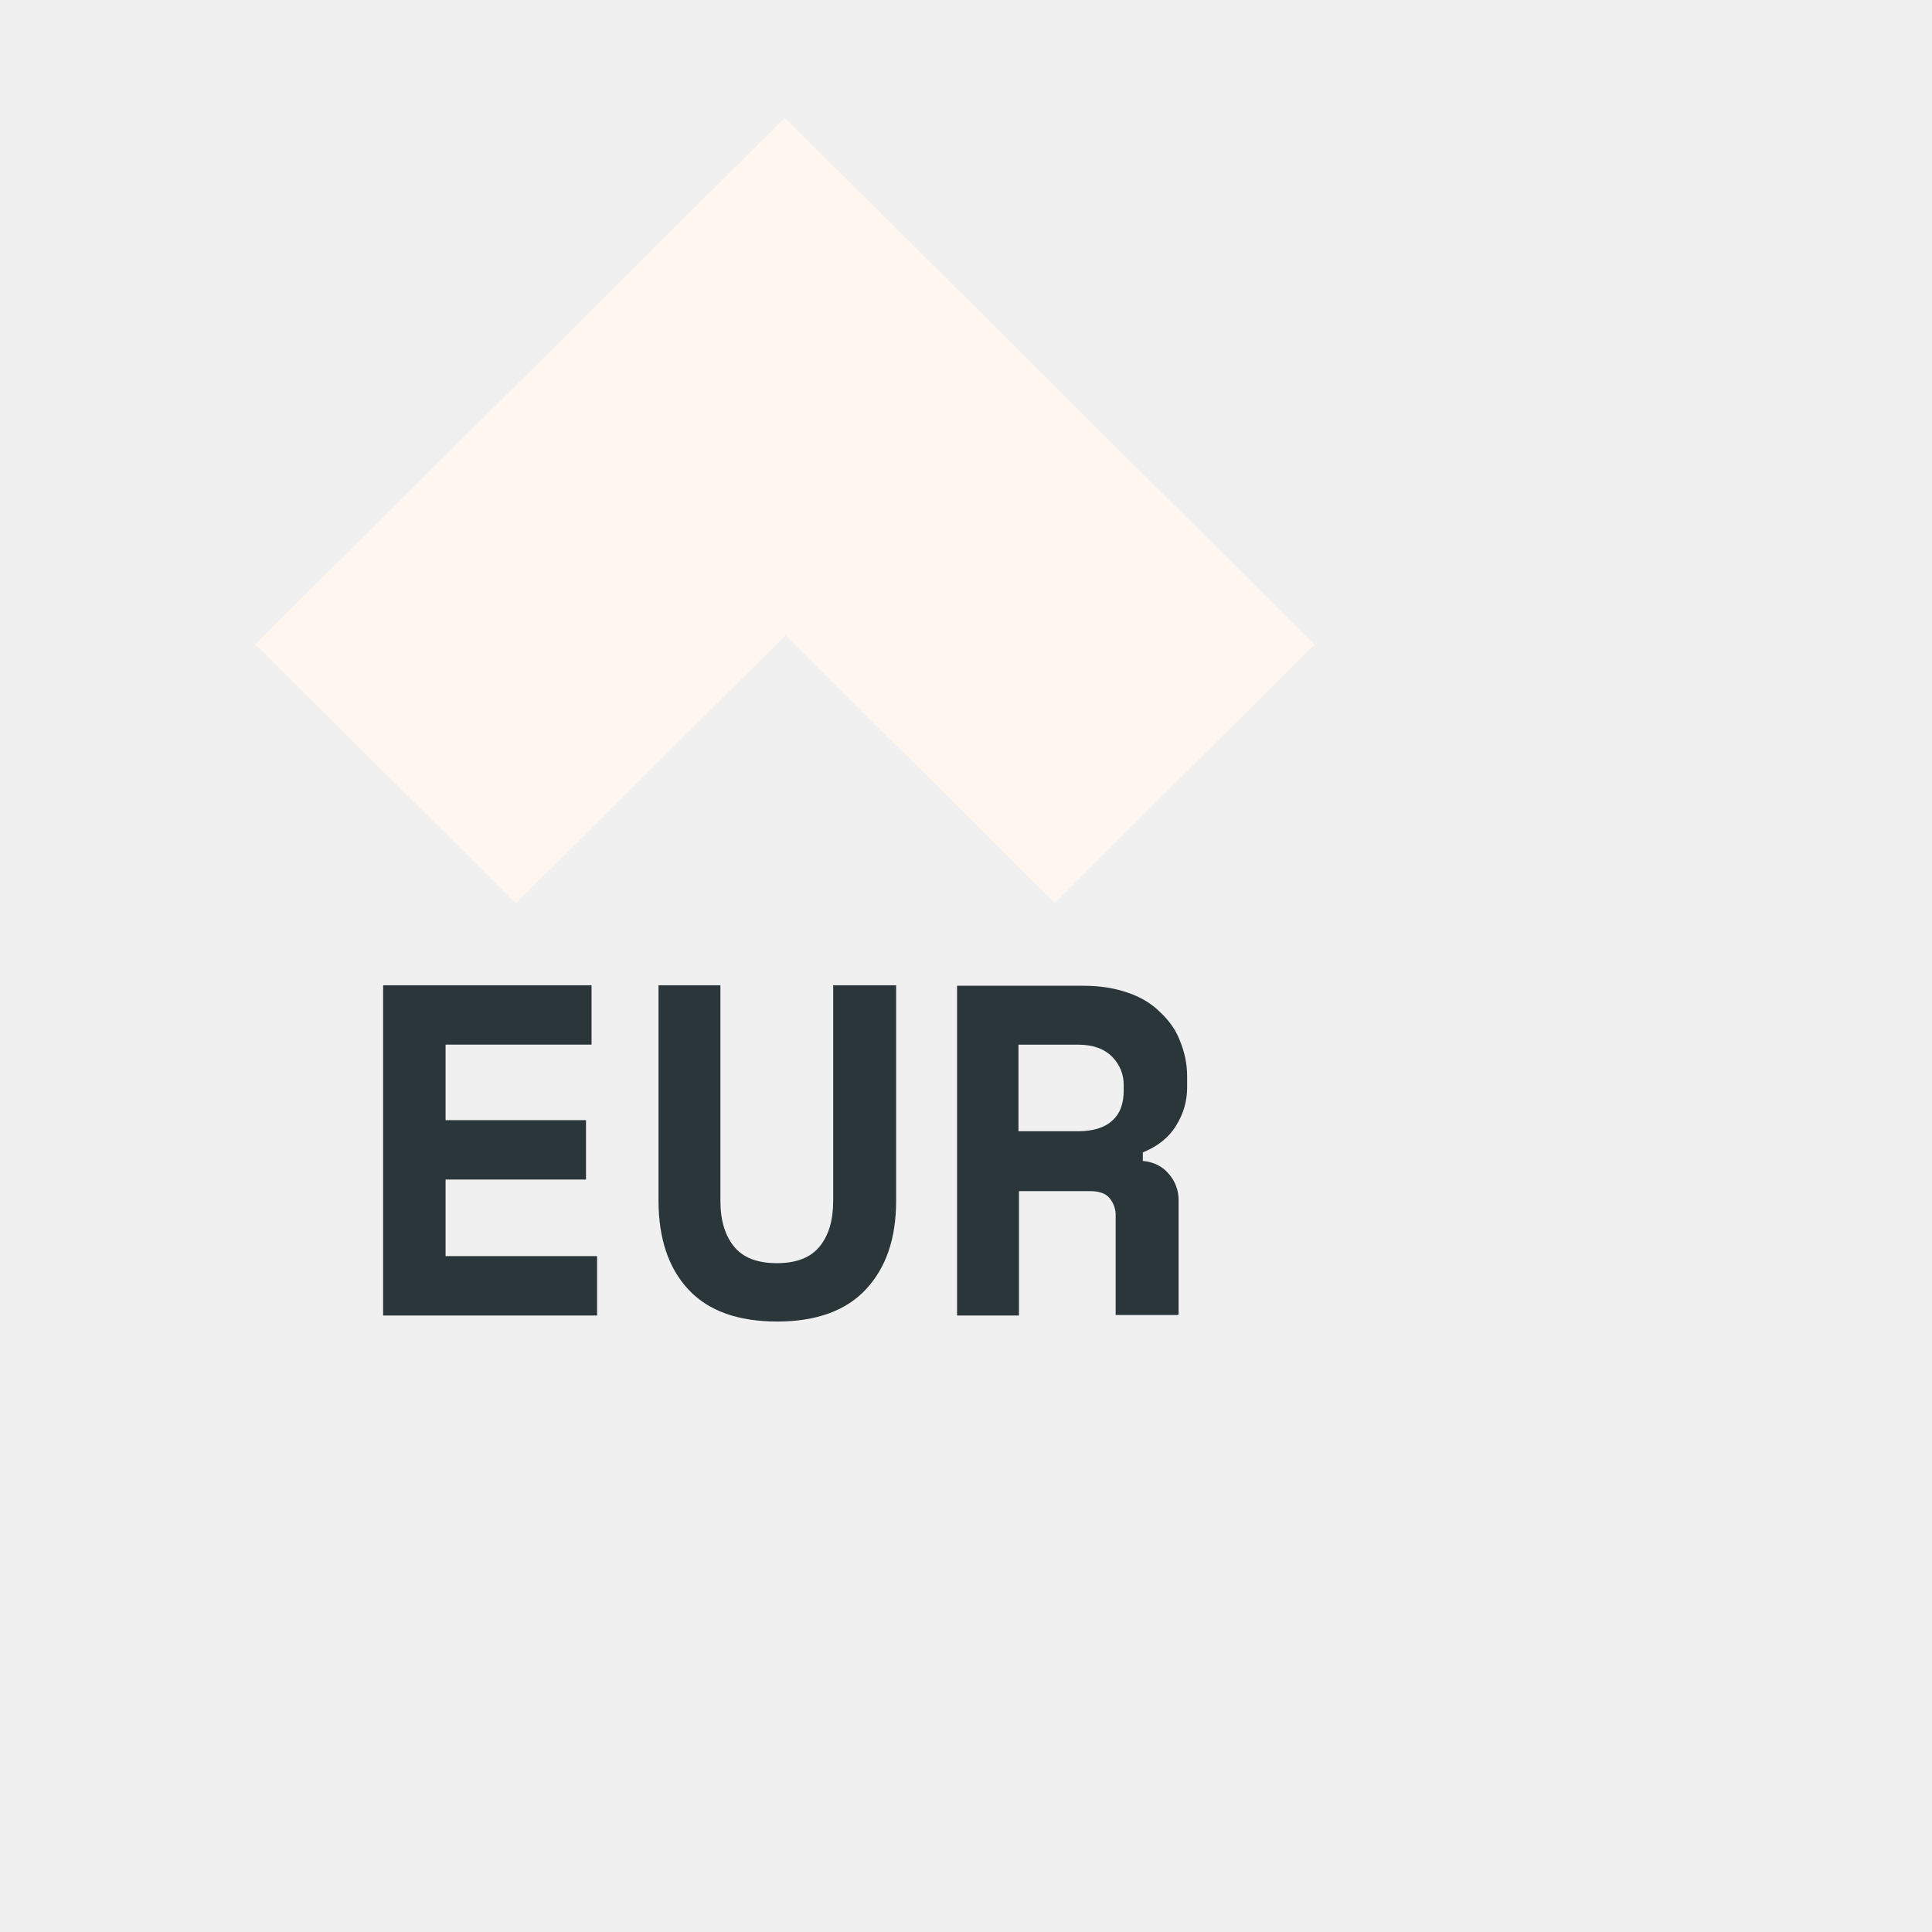
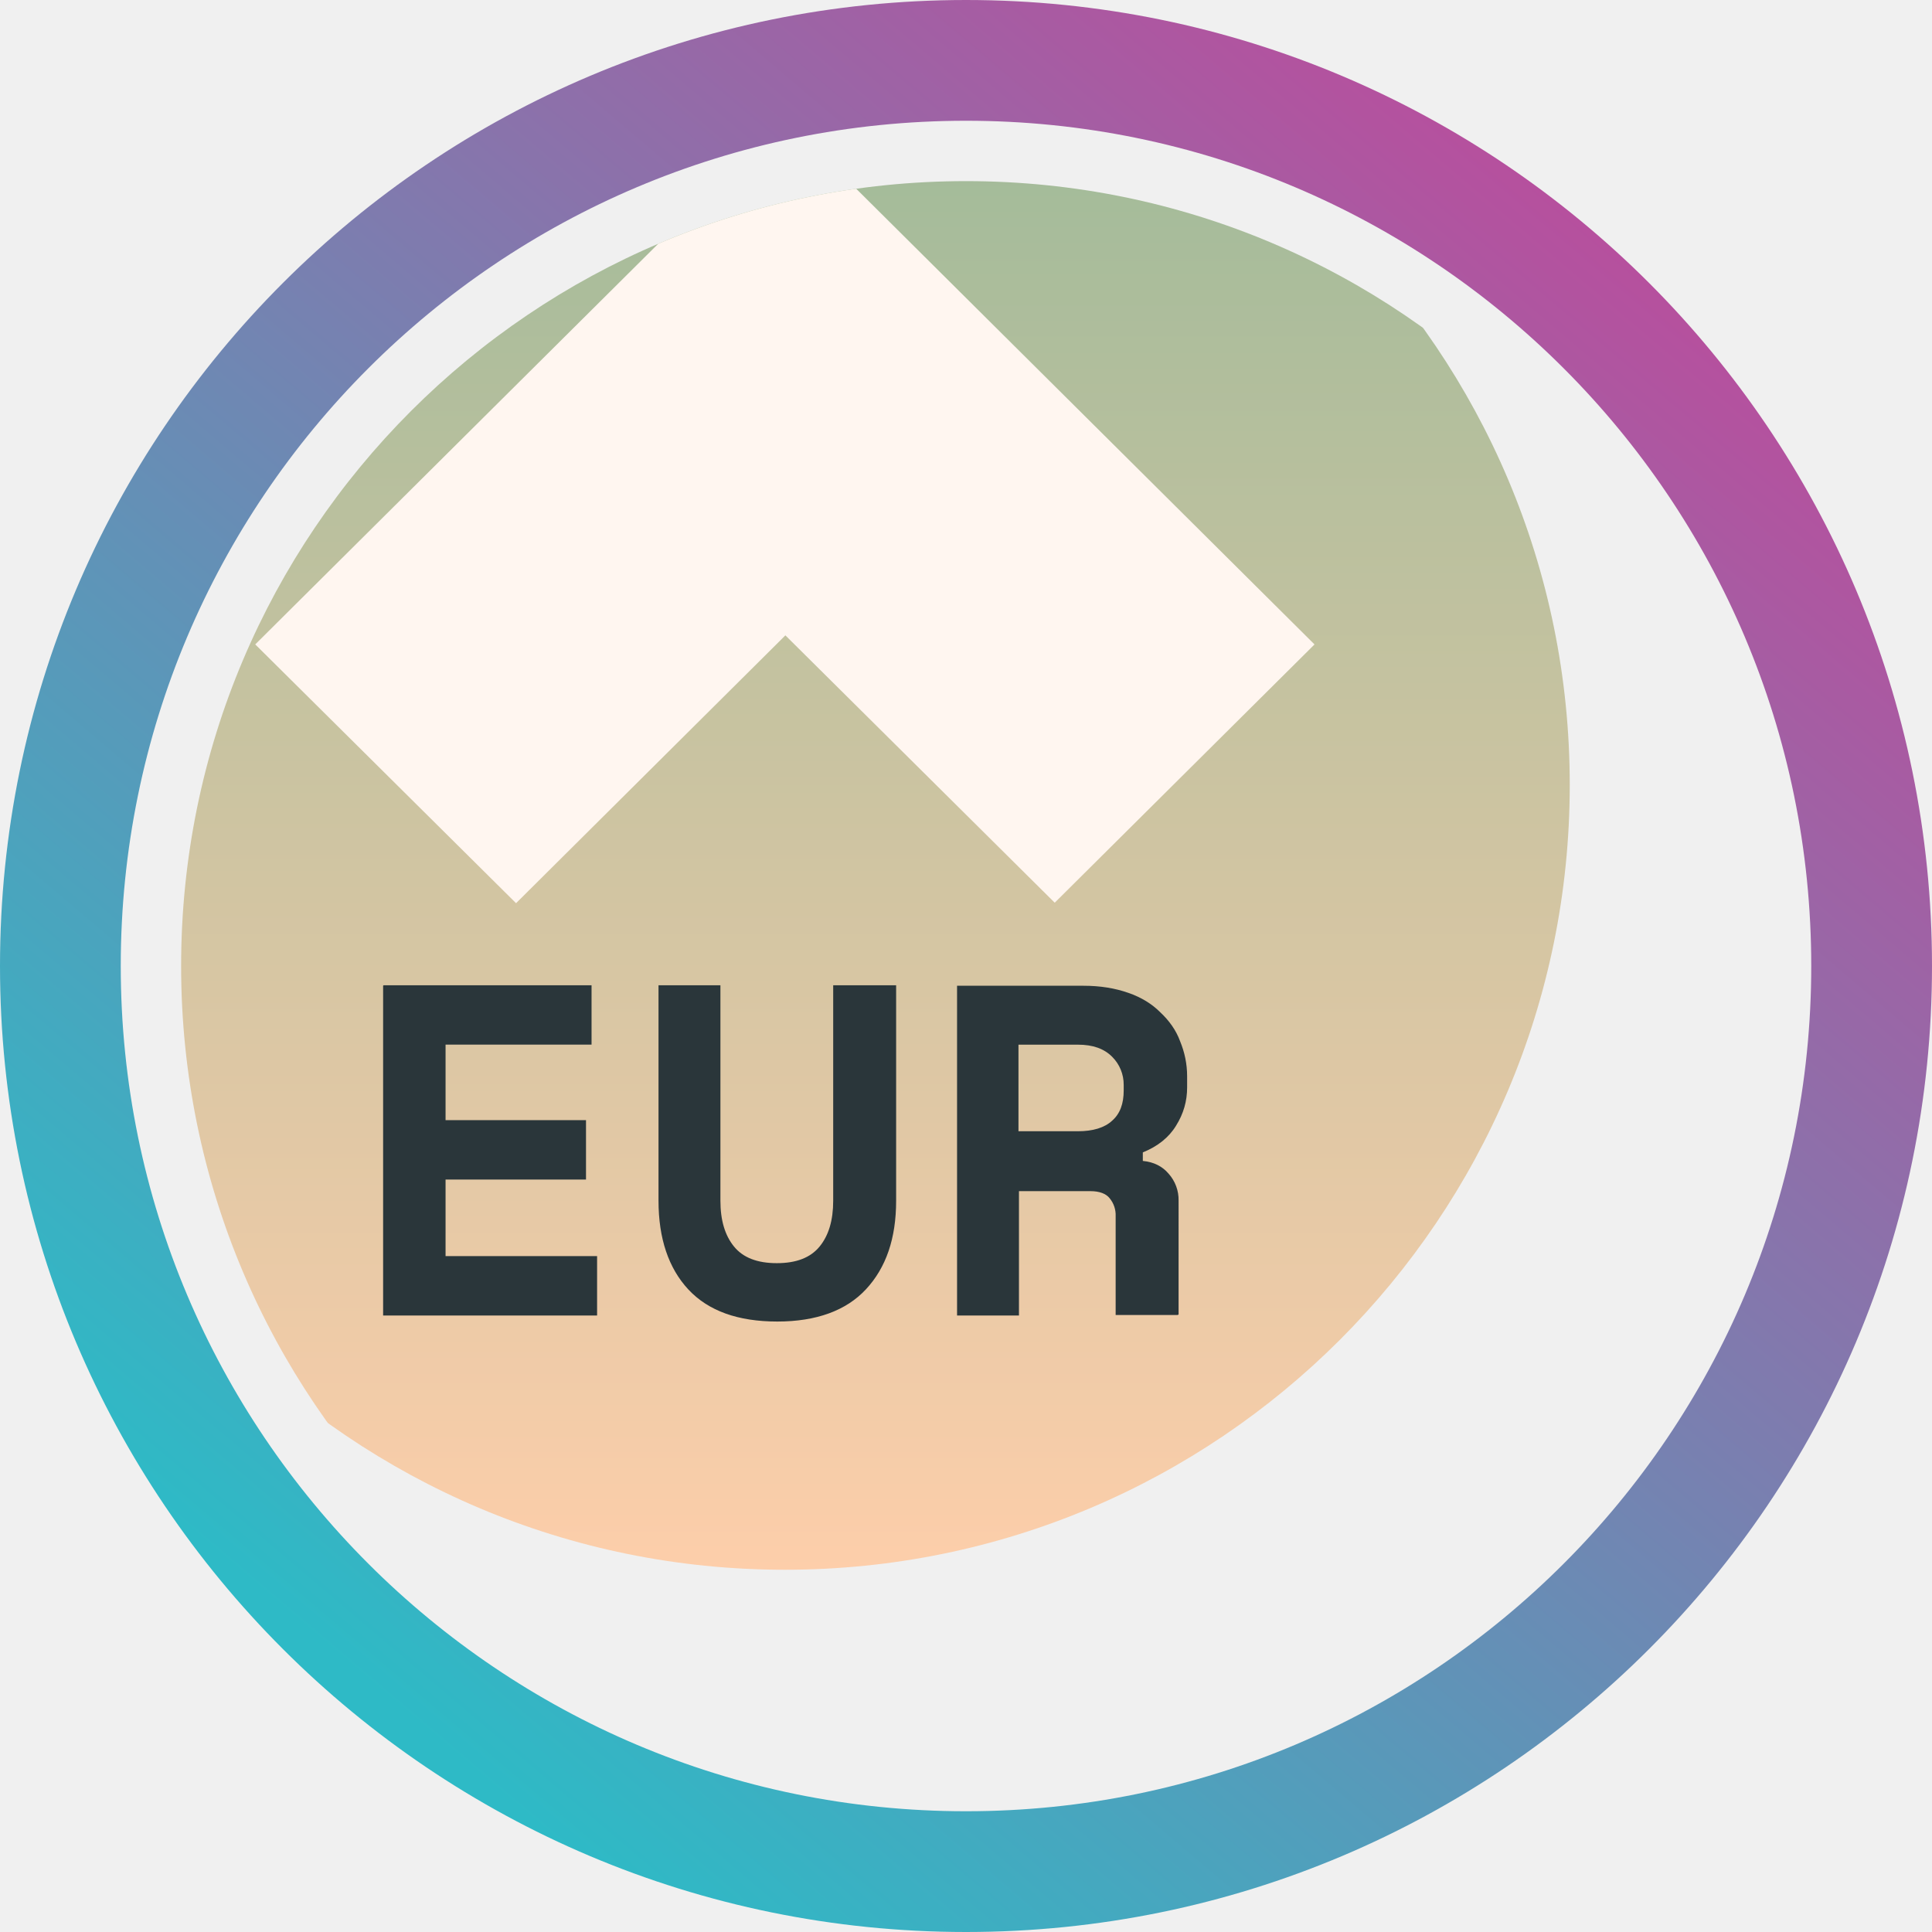
<svg xmlns="http://www.w3.org/2000/svg" width="32" height="32" fill="none" viewBox="0 0 32 32">
-   <circle cx="16" cy="16" r="15" stroke="url(#eura(ageur)__paint0_linear_40_91)" stroke-width="2" />
-   <g clip-path="url(#eura(ageur)__circleClip)">
+   <circle cx="16" cy="16" r="15" stroke="url(#euraageur__paint0_linear_40_91)" stroke-width="2" />
+   <g clip-path="url(#euraageur__circleClip)">
    <g style="transform:scale(.8125);transform-origin:50% 50%">
-       <g clip-path="url(#eura(ageur)__eura(ageur)__clip0_297_5)">
-         <path fill="url(#eura(ageur)__eura(ageur)__paint0_linear_297_5)" d="M16 32c8.836 0 16-7.163 16-16S24.836 0 16 0 0 7.164 0 16s7.164 16 16 16" />
+       <g clip-path="url(#euraageur__clip0_297_5)">
+         <path fill="url(#euraageur__paint0_linear_297_5)" d="M16 32c8.836 0 16-7.163 16-16S24.836 0 16 0 0 7.164 0 16s7.164 16 16 16" />
        <path fill="#FFF6F0" d="M5.203 13.137 16 2.402l10.797 10.735-5.296 5.265-5.398-5.358-.093-.092-.092.092-5.398 5.368-5.306-5.265z" />
        <path fill="#2A363A" d="M7.82 20.085h4.239v1.21H9.083v1.54h2.863v1.211H9.083v1.56h3.089v1.211H7.81v-6.722zm10.448 0v4.392c0 .77-.205 1.365-.616 1.807-.4.43-1.005.656-1.806.656-.8 0-1.406-.215-1.816-.656-.4-.431-.606-1.037-.606-1.807v-4.392h1.262v4.392c0 .4.093.708.277.934s.473.339.873.339.687-.113.872-.339.277-.534.277-.934v-4.392zm5.737 6.722h-1.262v-2.012a.54.54 0 0 0-.123-.369c-.072-.092-.206-.144-.39-.144h-1.458v2.535H19.51v-6.722h2.576c.349 0 .647.051.913.144.267.092.483.225.657.4.175.164.318.36.4.585.093.226.144.462.144.718v.226c0 .277-.072.534-.226.78-.143.236-.37.42-.677.544v.174c.226.021.4.113.523.257a.8.8 0 0 1 .206.554v2.32zm-3.243-3.746h1.211c.308 0 .544-.072.698-.215.164-.144.236-.35.236-.616v-.113a.8.8 0 0 0-.236-.575c-.164-.164-.39-.246-.698-.246h-1.211z" />
      </g>
+       <defs>
+         <linearGradient id="euraageur__paint0_linear_297_5" x1="16" x2="16" y1="0" y2="32" gradientUnits="userSpaceOnUse">
+           <stop stop-color="#99B998" />
+           <stop offset="1" stop-color="#FDCEAA" />
+         </linearGradient>
+         <clipPath id="euraageur__clip0_297_5">
+           <path fill="#fff" d="M0 0h32v32H0z" />
+         </clipPath>
+       </defs>
    </g>
  </g>
  <defs>
-     <linearGradient id="eura(ageur)__paint0_linear_40_91" x1="26.976" x2="6.592" y1="4.32" y2="28.352" gradientUnits="userSpaceOnUse">
+     <linearGradient id="euraageur__paint0_linear_40_91" x1="26.976" x2="6.592" y1="4.32" y2="28.352" gradientUnits="userSpaceOnUse">
      <stop stop-color="#B6509E" />
      <stop offset="1" stop-color="#2EBAC6" />
    </linearGradient>
-     <clipPath id="eura(ageur)__circleClip">
+     <clipPath id="euraageur__circleClip">
      <circle cx="16" cy="16" r="13" />
    </clipPath>
  </defs>
</svg>
